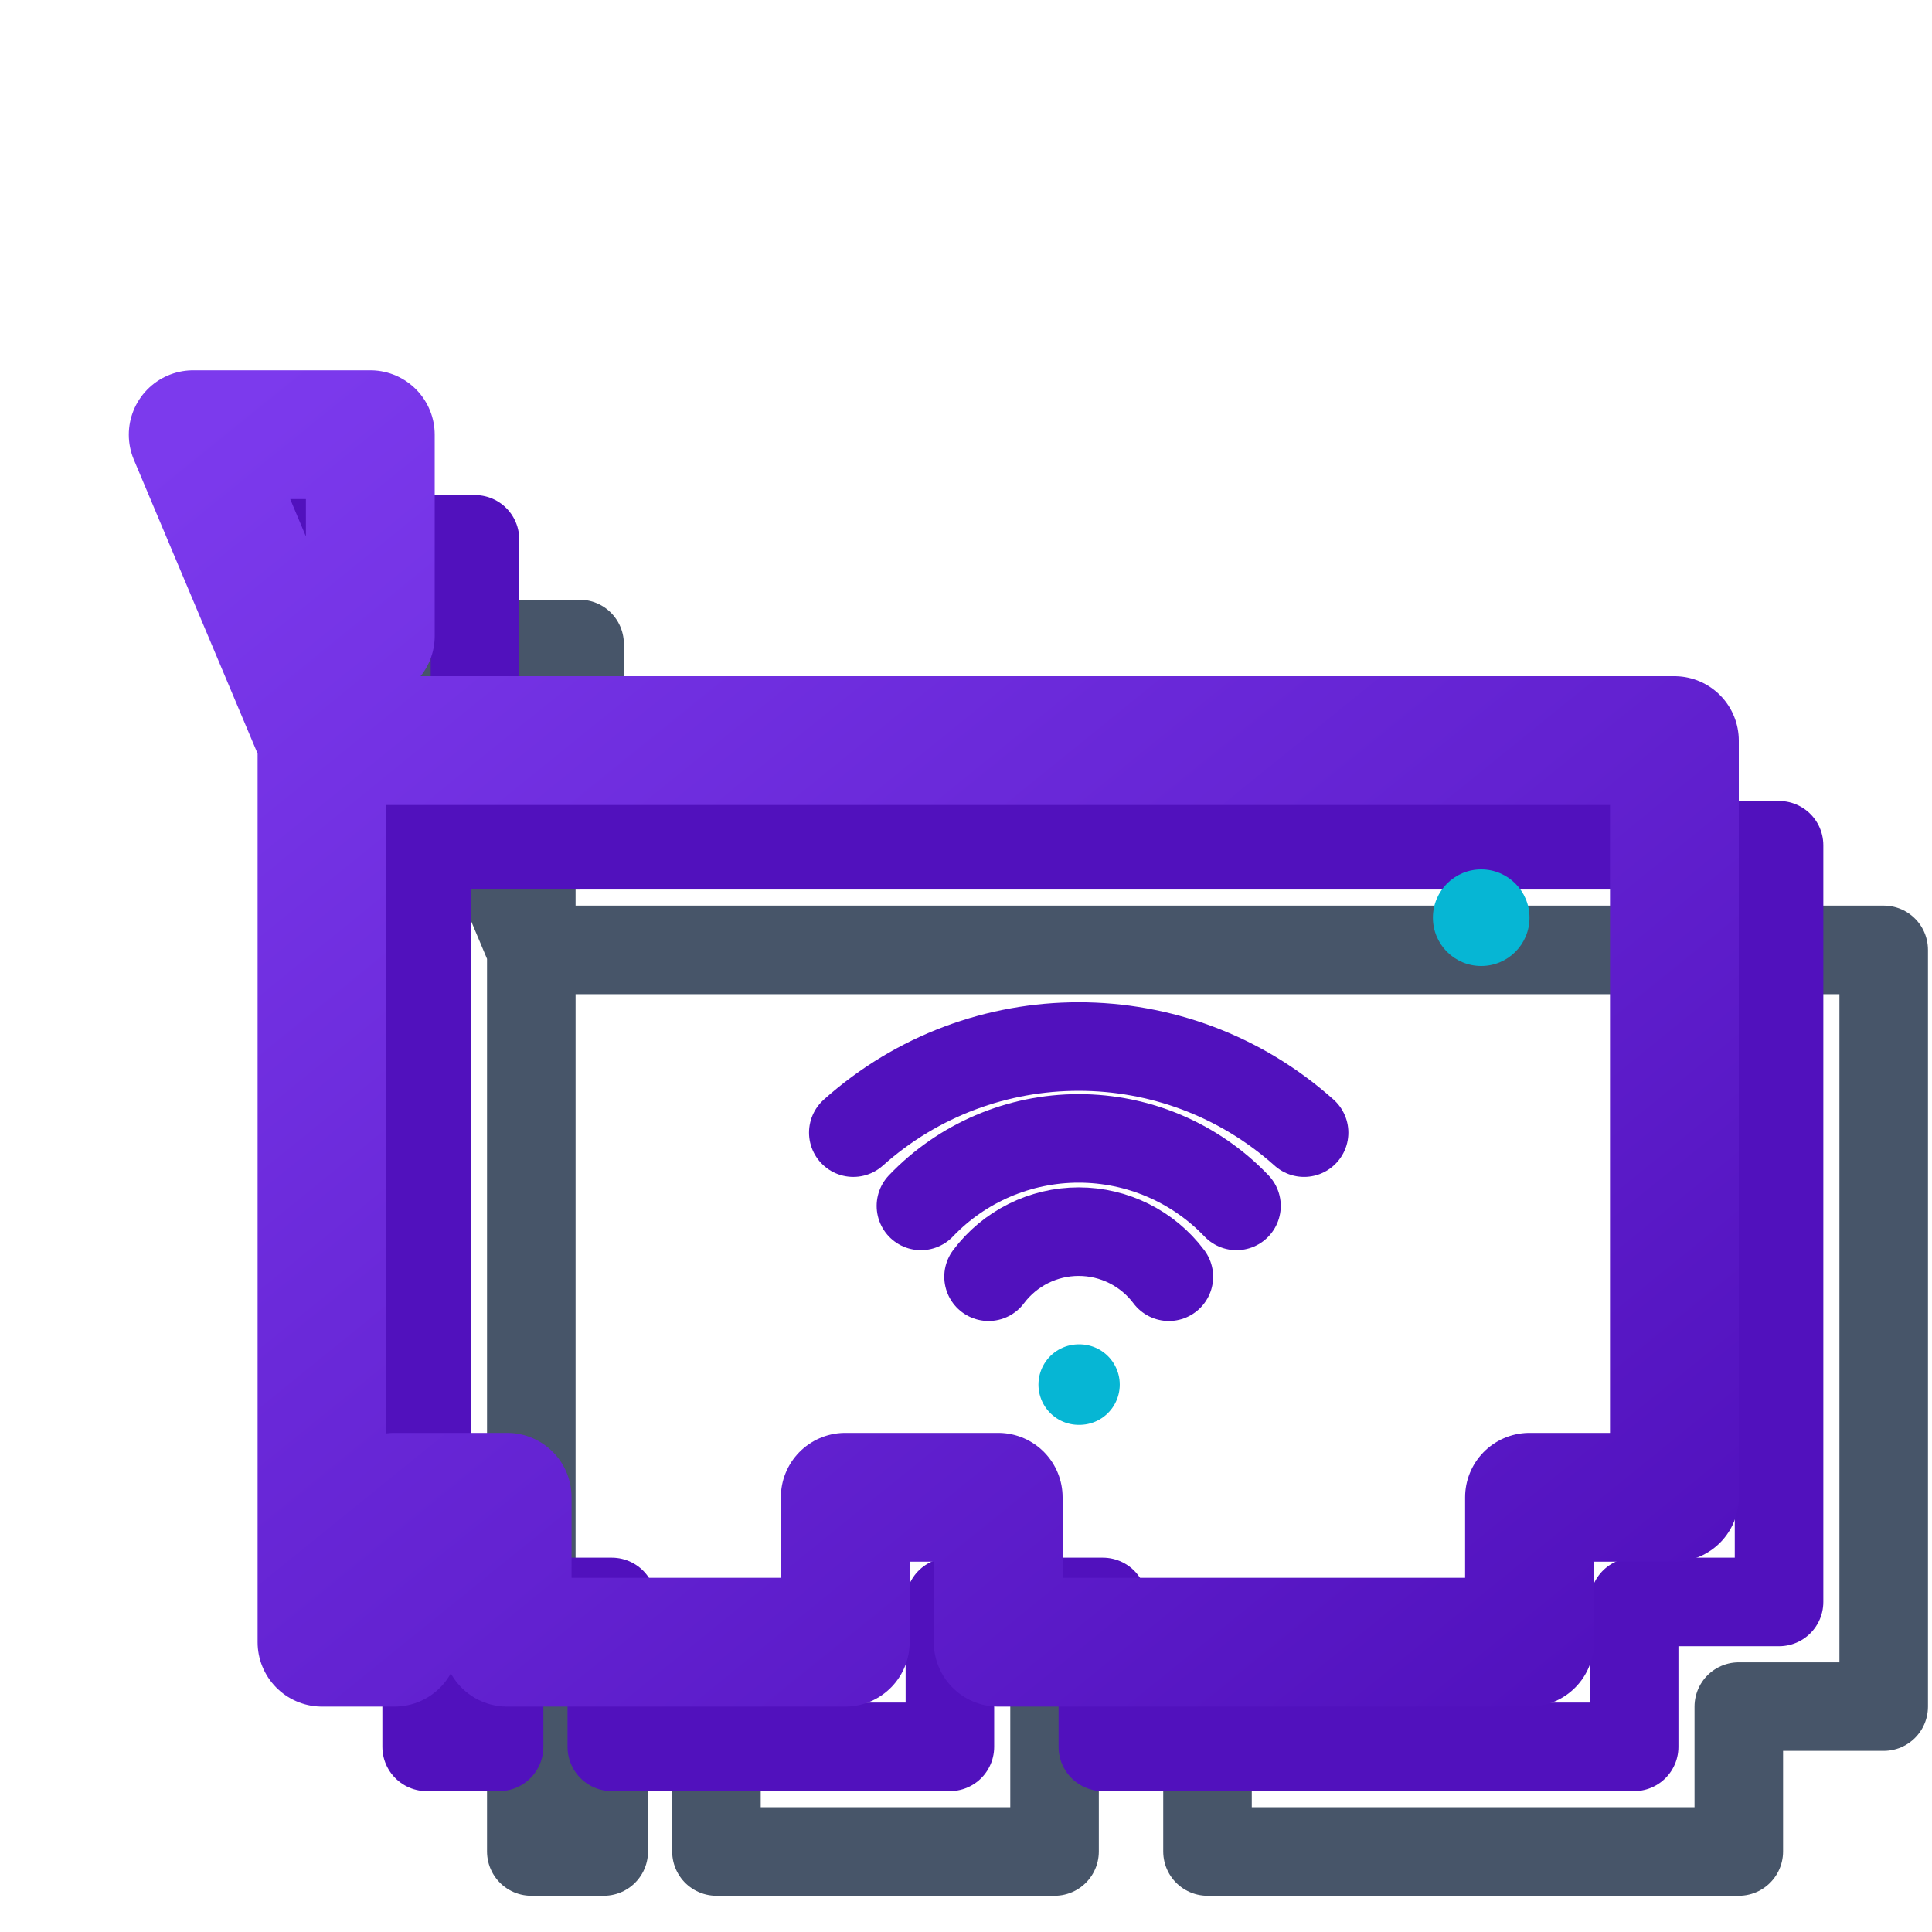
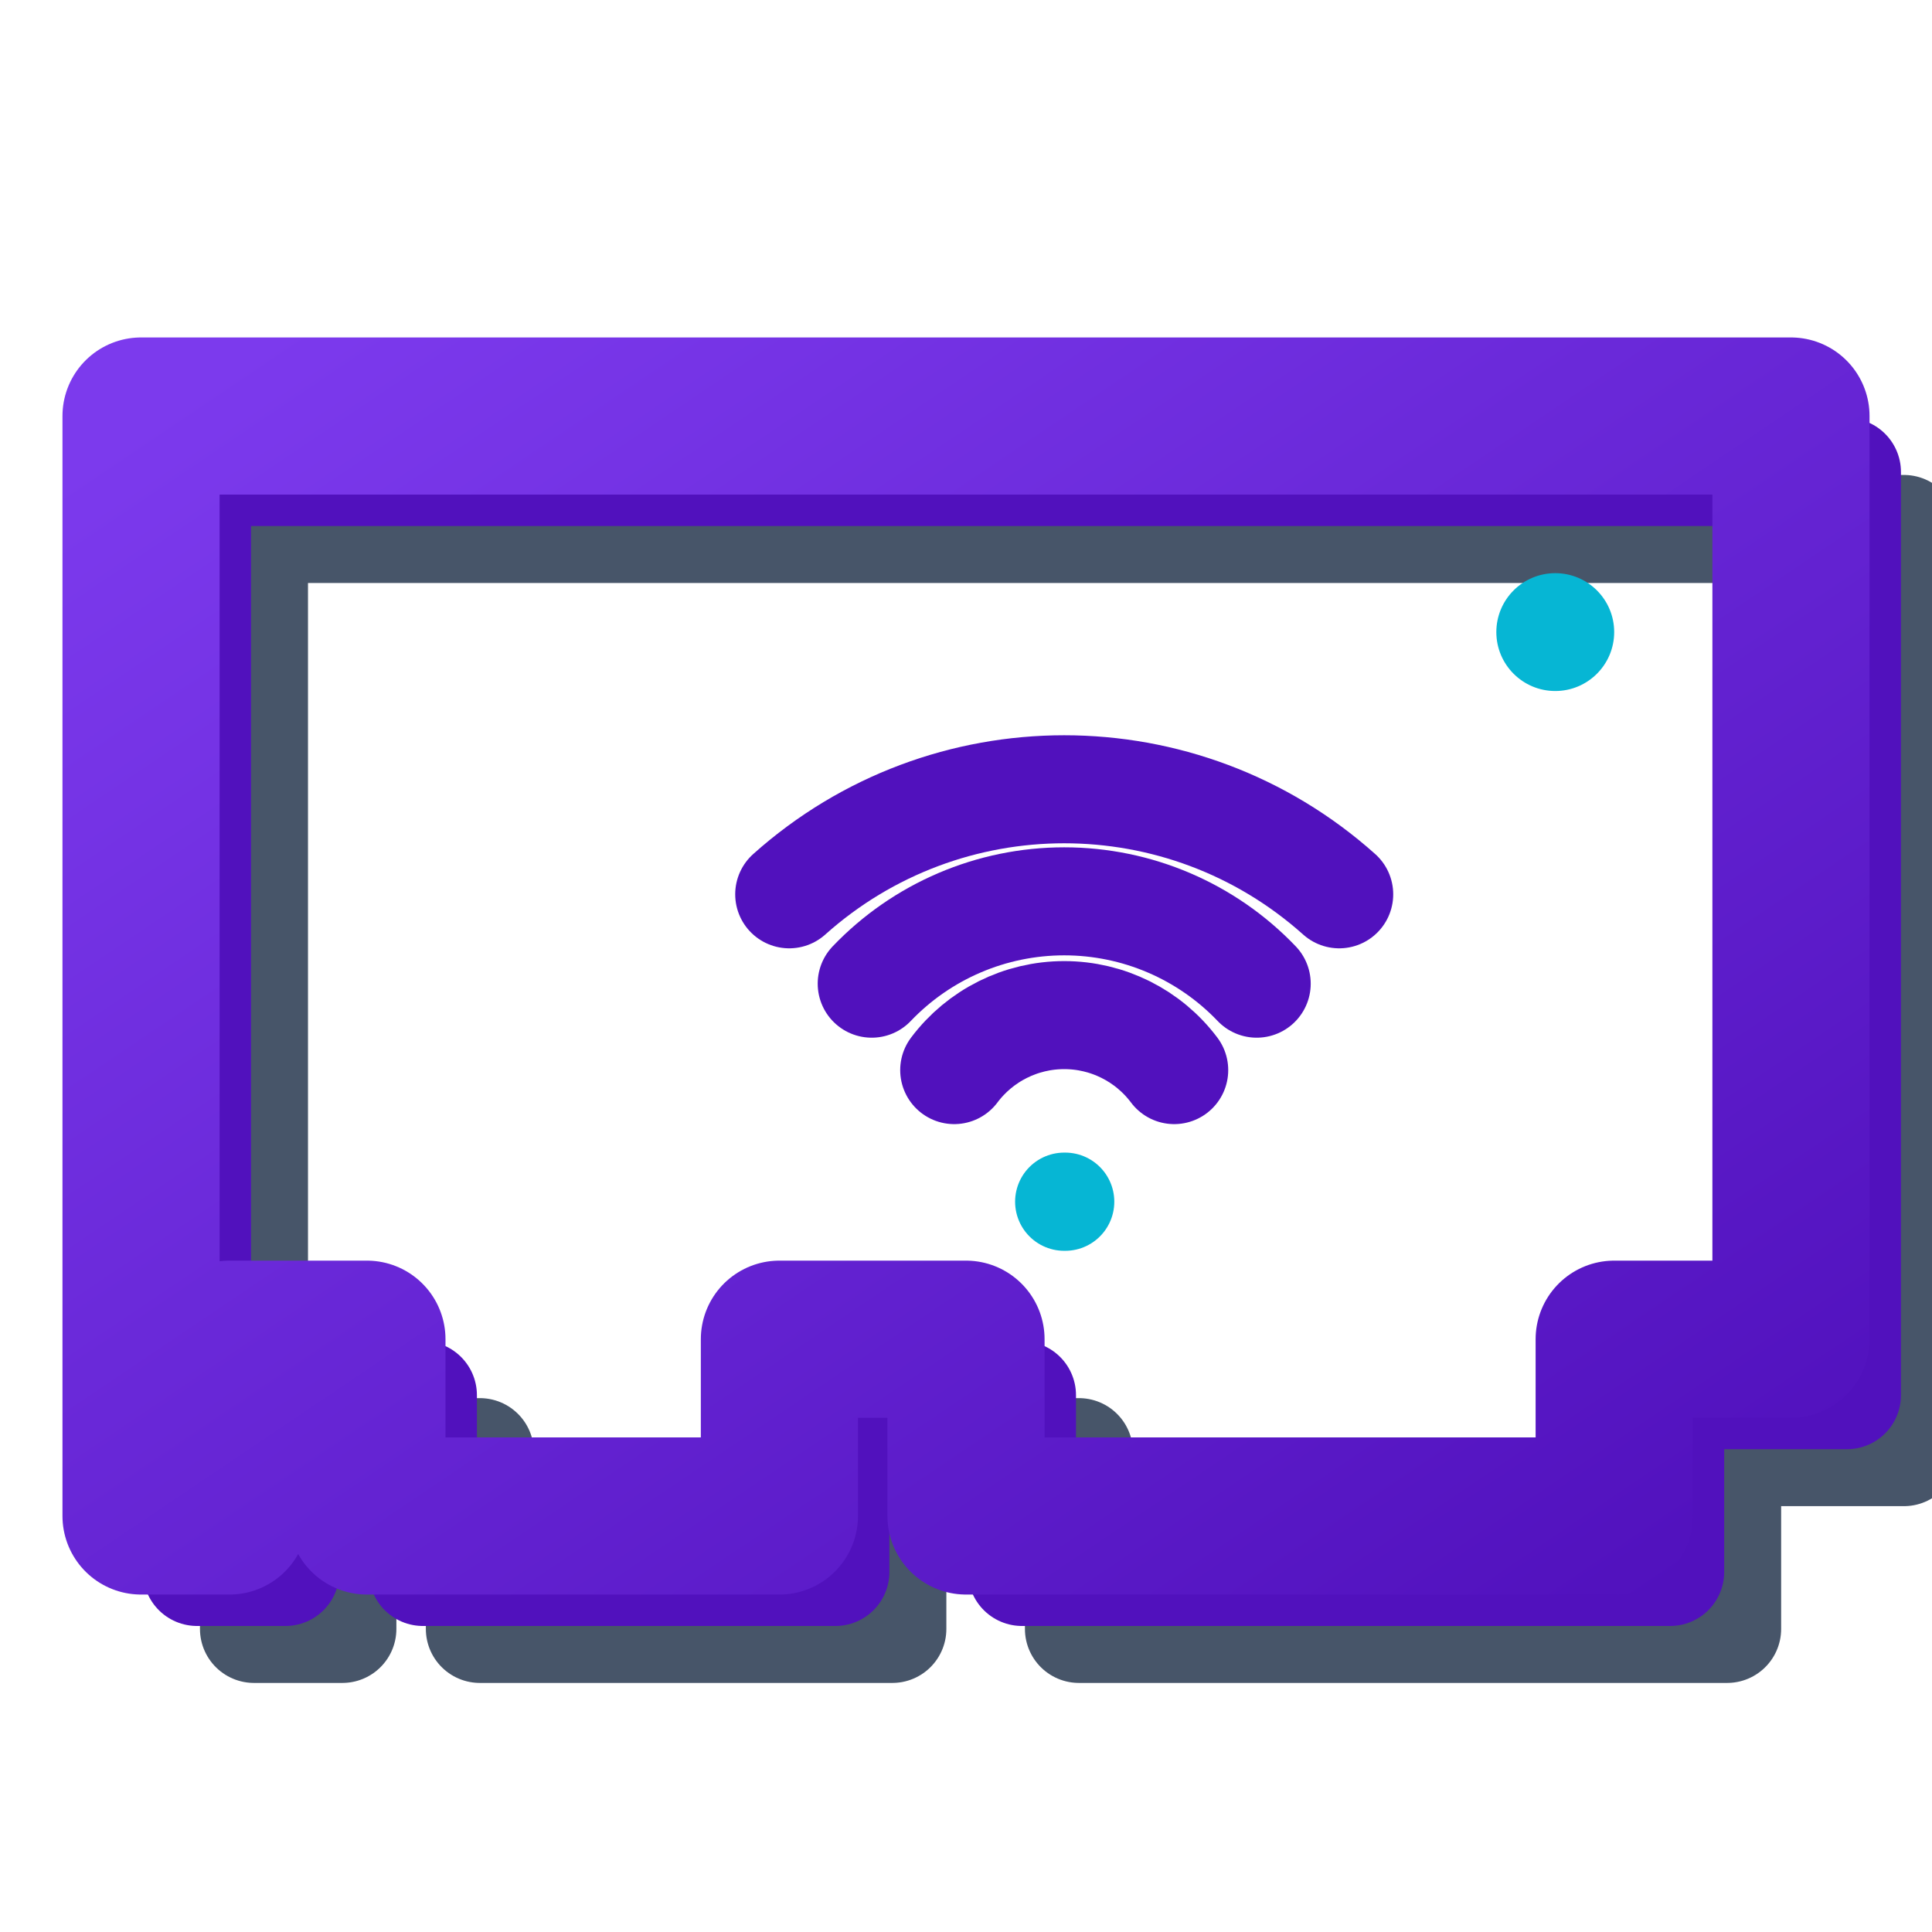
<svg xmlns="http://www.w3.org/2000/svg" viewBox="0 0 24 24" width="24" height="24" fill="none" stroke-linecap="round" stroke-linejoin="round" fill-opacity="0">
  <defs>
    <linearGradient id="ngnddiagg1networkadapters" x1="0" y1="0" x2="1" y2="1">
      <stop offset="0%" stop-color="#7C3AED" />
      <stop offset="100%" stop-color="#5111BD" />
    </linearGradient>
  </defs>
-   <g transform="translate(2.6 2.6)">
-     <path d="M2.4 5.4 H4.6 V7.9 H4 V9.2 H20.8 V18.6 H19 V20.4 H12.4 V18.6 H10.5 V20.4 H6.3 V18.6 H4.9 V20.4 H4 V9.2 Z" stroke="#475569" stroke-width="1.1" />
+   <g transform="translate(-3.128 -6.056) scale(1.22)">
+     <g transform="translate(1.15 1.15)">
+       <path d="M4 9.2 H20.8 V18.6 H19 V20.4 H12.4 V18.6 H10.5 V20.4 H6.3 V18.6 H4.9 V20.4 H4 V9.2 Z" stroke="#475569" stroke-width="1.1" />
+     </g>
+     <g transform="translate(0.57 0.57)">
+       <path d="M4 9.2 H20.8 V18.6 H19 V20.4 H12.4 V18.6 H10.5 V20.4 H6.3 V18.6 H4.9 V20.4 H4 V9.2 Z" stroke="#5111BD" stroke-width="1.1" />
+     </g>
+     <path d="M4 9.2 H20.8 V18.6 H19 V20.4 H12.4 V18.6 H10.5 V20.4 H6.3 V18.6 H4.9 V20.4 H4 V9.2 Z" stroke="url(#ngnddiagg1networkadapters)" stroke-width="1.6" />
+     <path d="M10.6 14.07 a4.2 4.2 0 0 1 5.6 0" stroke="#5111BD" stroke-width="1.1" />
+     <path d="M11.44 14.98 a2.71 2.71 0 0 1 3.92 0" stroke="#5111BD" stroke-width="1.1" />
+     <path d="M12.28 15.86 a1.4 1.4 0 0 1 2.24 0" stroke="#5111BD" stroke-width="1.1" />
+     <path d="M13.4 17.2 h.01" stroke="#06B6D4" stroke-width="1" />
+     <circle cx="18.4" cy="11.4" r="0.6" fill="#06B6D4" fill-opacity="1" />
  </g>
-   <g transform="translate(1.3 1.3)">
-     <path d="M2.4 5.4 H4.6 V7.9 H4 V9.2 H20.8 V18.6 H19 V20.4 H12.4 V18.6 H10.5 V20.4 H6.3 V18.6 H4.9 V20.4 H4 V9.2 Z" stroke="#5111BD" stroke-width="1.1" />
-   </g>
-   <path d="M2.4 5.4 H4.6 V7.9 H4 V9.2 H20.8 V18.6 H19 V20.4 H12.4 V18.6 H10.5 V20.4 H6.3 V18.6 H4.9 V20.4 H4 V9.2 Z" stroke="url(#ngnddiagg1networkadapters)" stroke-width="1.6" />
-   <path d="M10.6 14.07 a4.2 4.2 0 0 1 5.6 0" stroke="#5111BD" stroke-width="1.1" />
-   <path d="M11.44 14.98 a2.71 2.71 0 0 1 3.92 0" stroke="#5111BD" stroke-width="1.1" />
-   <path d="M12.28 15.86 a1.4 1.4 0 0 1 2.24 0" stroke="#5111BD" stroke-width="1.1" />
-   <path d="M13.4 17.2 h.01" stroke="#06B6D4" stroke-width="1" />
-   <circle cx="18.4" cy="11.4" r="0.6" fill="#06B6D4" fill-opacity="1" />
</svg>
